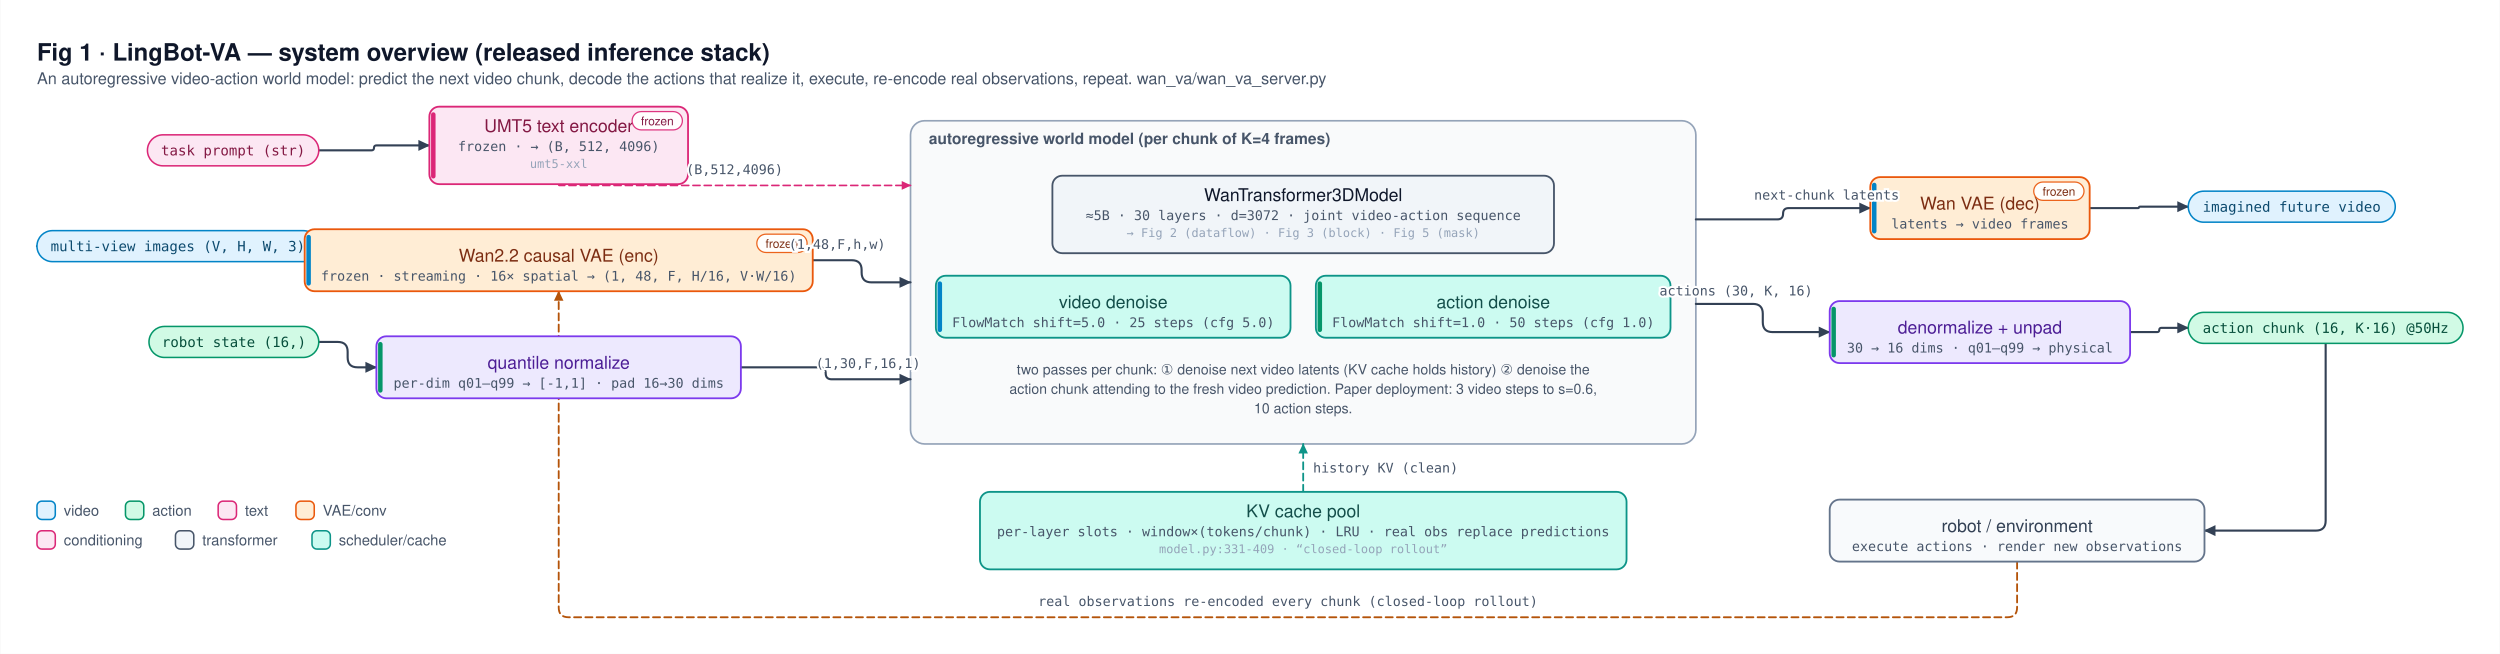
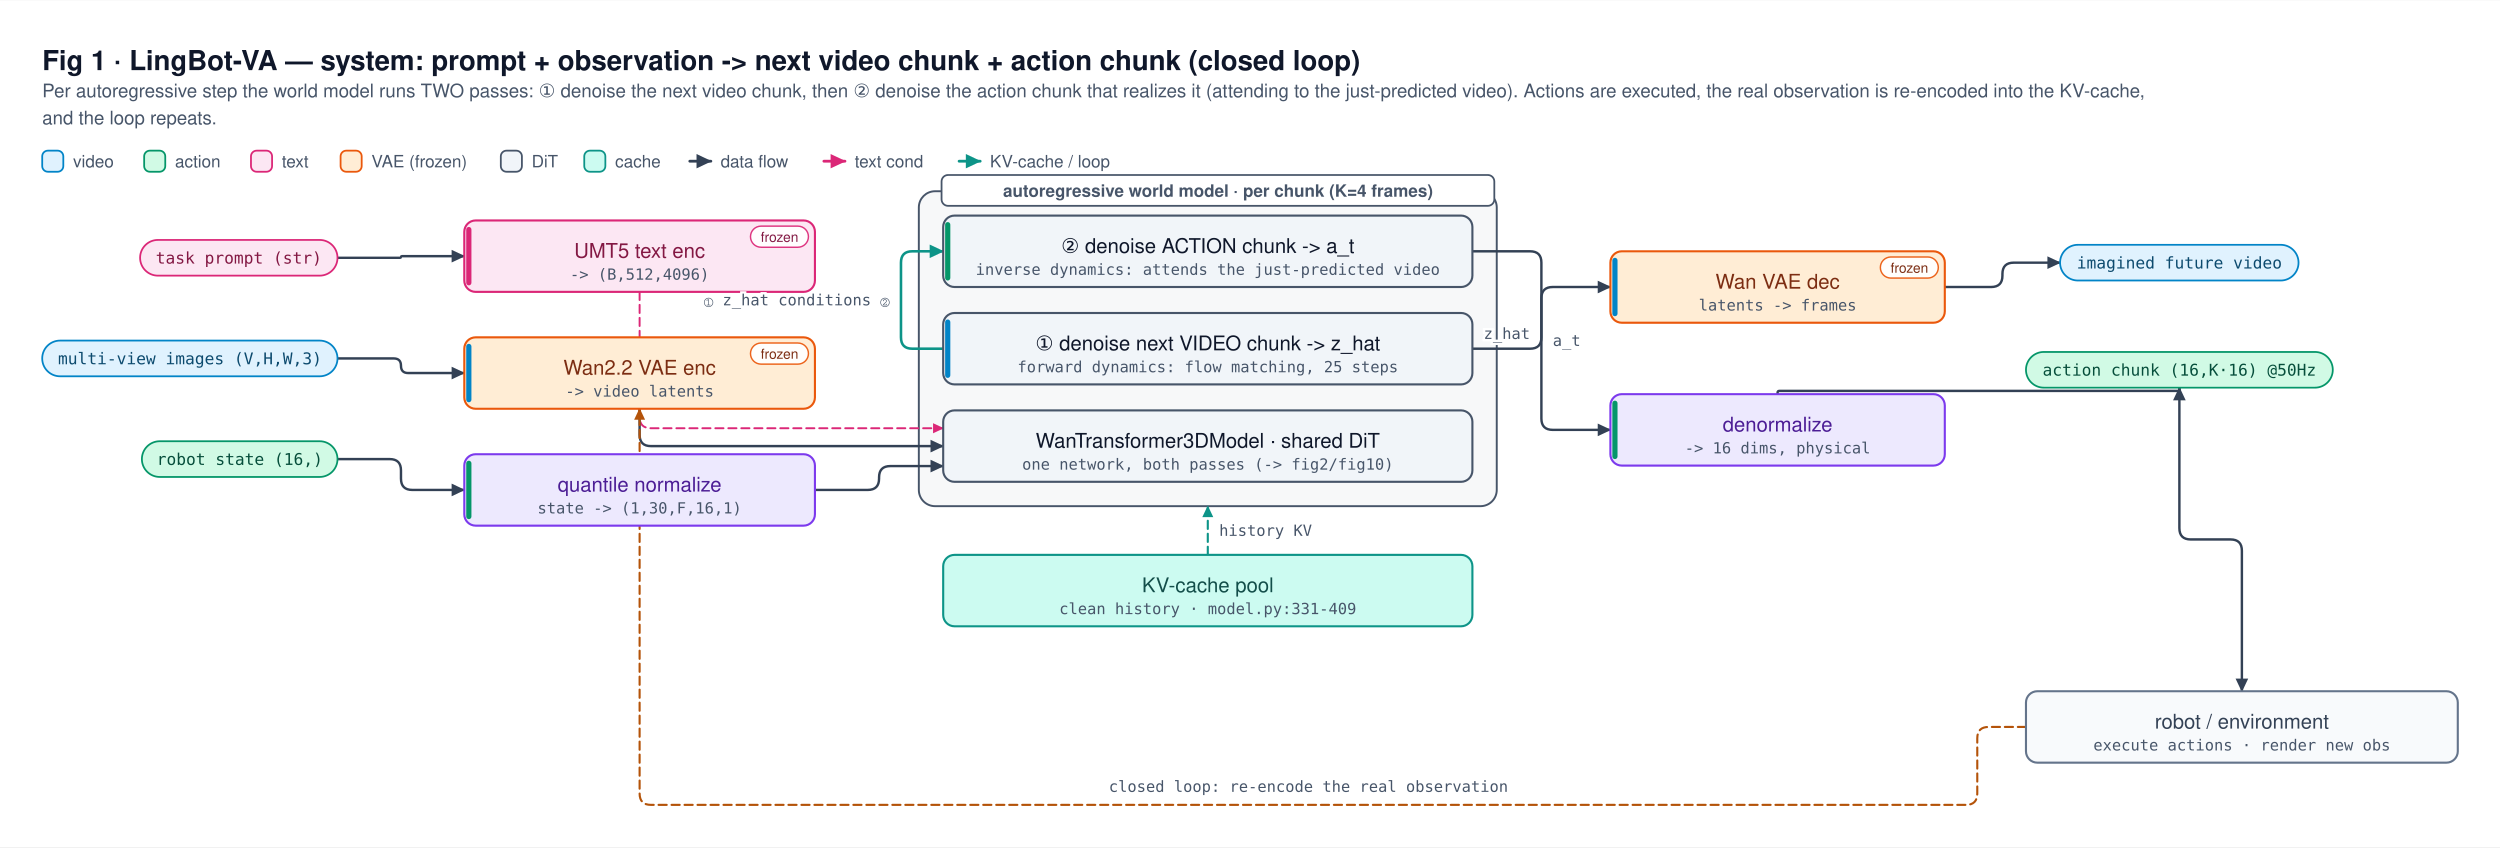
- <svg xmlns="http://www.w3.org/2000/svg" viewBox="14.0 24.3 1773.9 464.1" width="1774" height="464">
+ <svg xmlns="http://www.w3.org/2000/svg" viewBox="34.0 2.4 1540.0 521.6" width="1540" height="522">
  <defs>
    <marker id="arr-334155" viewBox="0 0 10 10" refX="8.5" refY="5" markerWidth="6.5" markerHeight="6.5" orient="auto-start-reverse">
      <path d="M0.5,1 L9,5 L0.5,9 Z" fill="#334155" />
    </marker>
    <marker id="arr-DB2777" viewBox="0 0 10 10" refX="8.5" refY="5" markerWidth="6.5" markerHeight="6.5" orient="auto-start-reverse">
      <path d="M0.5,1 L9,5 L0.5,9 Z" fill="#DB2777" />
    </marker>
    <marker id="arr-0D9488" viewBox="0 0 10 10" refX="8.5" refY="5" markerWidth="6.5" markerHeight="6.5" orient="auto-start-reverse">
      <path d="M0.5,1 L9,5 L0.5,9 Z" fill="#0D9488" />
    </marker>
    <marker id="arr-B45309" viewBox="0 0 10 10" refX="8.5" refY="5" markerWidth="6.5" markerHeight="6.5" orient="auto-start-reverse">
      <path d="M0.5,1 L9,5 L0.5,9 Z" fill="#B45309" />
    </marker>
  </defs>
-   <rect x="14.0" y="24.3" width="1773.9" height="464.1" fill="#FFFFFF" />
+   <rect x="34.0" y="2.4" width="1540.0" height="521.6" fill="#FFFFFF" />
  <g id="frames">
-     <rect x="660.0" y="110.0" width="557.4" height="229.4" rx="10" fill="rgba(148,163,184,0.055)" stroke="#94A3B8" stroke-width="1.2" />
-     <text x="673.0" y="126.5" font-family="Helvetica Neue, Helvetica, Arial, sans-serif" font-size="11.0px" fill="#475569" text-anchor="start" font-weight="600">autoregressive world model (per chunk of K=4 frames)</text>
+     <rect x="600.0" y="120.0" width="356.0" height="194.0" rx="10" fill="rgba(71,85,105,0.04)" stroke="#475569" stroke-width="1.2" />
  </g>
  <g id="edges">
-     <path d="M 240.0,131.0 L 277.5,131.0 Q 279.2,131.0 279.2,129.2 L 279.2,129.2 Q 279.2,127.5 281.0,127.5 L 318.5,127.5" fill="none" stroke="#334155" stroke-width="1.5" stroke-linejoin="round" stroke-linecap="round" marker-end="url(#arr-334155)" />
-     <path d="M 40.0,199.0 L 310.3,199.0 Q 315.3,199.0 315.3,204.0 L 315.3,204.0 Q 315.3,209.0 320.3,209.0 L 590.6,209.0" fill="none" stroke="#334155" stroke-width="1.5" stroke-linejoin="round" stroke-linecap="round" marker-end="url(#arr-334155)" />
-     <path d="M 240.0,267.0 L 253.5,267.0 Q 260.5,267.0 260.5,274.0 L 260.5,278.0 Q 260.5,285.0 267.5,285.0 L 280.9,285.0" fill="none" stroke="#334155" stroke-width="1.5" stroke-linejoin="round" stroke-linecap="round" marker-end="url(#arr-334155)" />
-     <path d="M 410.3,155.0 L 410.3,155.4 Q 410.3,155.9 410.7,155.9 L 660.0,155.9" fill="none" stroke="#DB2777" stroke-width="1.2" stroke-linejoin="round" stroke-linecap="round" stroke-dasharray="5 3" marker-end="url(#arr-DB2777)" />
-     <path d="M 590.6,209.0 L 618.3,209.0 Q 625.3,209.0 625.3,216.0 L 625.3,217.7 Q 625.3,224.7 632.3,224.7 L 660.0,224.7" fill="none" stroke="#334155" stroke-width="1.5" stroke-linejoin="round" stroke-linecap="round" marker-end="url(#arr-334155)" />
-     <path d="M 539.6,285.0 L 595.6,285.0 Q 599.8,285.0 599.8,289.3 L 599.8,289.3 Q 599.8,293.5 604.1,293.5 L 660.0,293.5" fill="none" stroke="#334155" stroke-width="1.5" stroke-linejoin="round" stroke-linecap="round" marker-end="url(#arr-334155)" />
-     <path d="M 938.7,373.4 L 938.7,339.4" fill="none" stroke="#0D9488" stroke-width="1.3" stroke-linejoin="round" stroke-linecap="round" stroke-dasharray="5 3" marker-end="url(#arr-0D9488)" />
-     <path d="M 1217.4,180.0 L 1275.3,180.0 Q 1279.3,180.0 1279.3,176.0 L 1279.3,176.0 Q 1279.3,172.0 1283.3,172.0 L 1341.2,172.0" fill="none" stroke="#334155" stroke-width="1.5" stroke-linejoin="round" stroke-linecap="round" marker-end="url(#arr-334155)" />
-     <path d="M 1217.4,240.0 L 1257.9,240.0 Q 1264.9,240.0 1264.9,247.0 L 1264.9,253.0 Q 1264.9,260.0 1271.9,260.0 L 1312.4,260.0" fill="none" stroke="#334155" stroke-width="1.5" stroke-linejoin="round" stroke-linecap="round" marker-end="url(#arr-334155)" />
-     <path d="M 1496.9,172.0 L 1531.4,172.0 Q 1531.9,172.0 1531.9,171.5 L 1531.9,171.5 Q 1531.9,171.0 1532.4,171.0 L 1566.9,171.0" fill="none" stroke="#334155" stroke-width="1.5" stroke-linejoin="round" stroke-linecap="round" marker-end="url(#arr-334155)" />
-     <path d="M 1525.6,260.0 L 1544.8,260.0 Q 1546.3,260.0 1546.3,258.5 L 1546.3,258.5 Q 1546.3,257.0 1547.8,257.0 L 1566.9,257.0" fill="none" stroke="#334155" stroke-width="1.5" stroke-linejoin="round" stroke-linecap="round" marker-end="url(#arr-334155)" />
-     <path d="M 1664.4,268.0 L 1664.4,393.9 Q 1664.4,400.9 1657.4,400.9 L 1578.4,400.9" fill="none" stroke="#334155" stroke-width="1.5" stroke-linejoin="round" stroke-linecap="round" marker-end="url(#arr-334155)" />
-     <path d="M 1445.4,422.9 L 1445.4,455.4 Q 1445.4,462.4 1438.4,462.4 L 417.3,462.4 Q 410.3,462.4 410.3,455.4 L 410.3,231.0" fill="none" stroke="#B45309" stroke-width="1.3" stroke-linejoin="round" stroke-linecap="round" stroke-dasharray="5 3" marker-end="url(#arr-B45309)" />
+     <path d="M 241.9,161.0 L 280.5,161.0 Q 281.0,161.0 281.0,160.5 L 281.0,160.5 Q 281.0,160.0 281.5,160.0 L 320.0,160.0" fill="none" stroke="#334155" stroke-width="1.5" stroke-linejoin="round" stroke-linecap="round" marker-end="url(#arr-334155)" />
+     <path d="M 241.9,223.0 L 276.5,223.0 Q 281.0,223.0 281.0,227.5 L 281.0,227.5 Q 281.0,232.0 285.5,232.0 L 320.0,232.0" fill="none" stroke="#334155" stroke-width="1.5" stroke-linejoin="round" stroke-linecap="round" marker-end="url(#arr-334155)" />
+     <path d="M 241.9,285.0 L 274.0,285.0 Q 281.0,285.0 281.0,292.0 L 281.0,297.0 Q 281.0,304.0 288.0,304.0 L 320.0,304.0" fill="none" stroke="#334155" stroke-width="1.5" stroke-linejoin="round" stroke-linecap="round" marker-end="url(#arr-334155)" />
+     <path d="M 428.0,182.0 L 428.0,259.0 Q 428.0,266.0 435.0,266.0 L 615.0,266.0" fill="none" stroke="#DB2777" stroke-width="1.2" stroke-linejoin="round" stroke-linecap="round" stroke-dasharray="5 3" marker-end="url(#arr-DB2777)" />
+     <path d="M 428.0,254.0 L 428.0,270.0 Q 428.0,277.0 435.0,277.0 L 615.0,277.0" fill="none" stroke="#334155" stroke-width="1.5" stroke-linejoin="round" stroke-linecap="round" marker-end="url(#arr-334155)" />
+     <path d="M 536.0,304.0 L 568.5,304.0 Q 575.5,304.0 575.5,297.0 L 575.5,296.3 Q 575.5,289.3 582.5,289.3 L 615.0,289.3" fill="none" stroke="#334155" stroke-width="1.5" stroke-linejoin="round" stroke-linecap="round" marker-end="url(#arr-334155)" />
+     <path d="M 615.0,217.0 L 596.0,217.0 Q 589.0,217.0 589.0,210.0 L 589.0,164.0 Q 589.0,157.0 596.0,157.0 L 615.0,157.0" fill="none" stroke="#0D9488" stroke-width="1.6" stroke-linejoin="round" stroke-linecap="round" marker-end="url(#arr-0D9488)" />
+     <path d="M 778.0,344.0 L 778.0,314.0" fill="none" stroke="#0D9488" stroke-width="1.3" stroke-linejoin="round" stroke-linecap="round" stroke-dasharray="5 3" marker-end="url(#arr-0D9488)" />
+     <path d="M 941.0,217.0 L 976.5,217.0 Q 983.5,217.0 983.5,210.0 L 983.5,186.0 Q 983.5,179.0 990.5,179.0 L 1026.0,179.0" fill="none" stroke="#334155" stroke-width="1.5" stroke-linejoin="round" stroke-linecap="round" marker-end="url(#arr-334155)" />
+     <path d="M 941.0,157.0 L 976.5,157.0 Q 983.5,157.0 983.5,164.0 L 983.5,260.0 Q 983.5,267.0 990.5,267.0 L 1026.0,267.0" fill="none" stroke="#334155" stroke-width="1.5" stroke-linejoin="round" stroke-linecap="round" marker-end="url(#arr-334155)" />
+     <path d="M 1232.0,179.0 L 1260.5,179.0 Q 1267.5,179.0 1267.5,172.0 L 1267.5,171.0 Q 1267.5,164.0 1274.5,164.0 L 1303.0,164.0" fill="none" stroke="#334155" stroke-width="1.5" stroke-linejoin="round" stroke-linecap="round" marker-end="url(#arr-334155)" />
+     <path d="M 1129.0,245.0 L 1129.0,244.0 Q 1129.0,243.0 1130.0,243.0 L 1375.5,243.0 Q 1376.5,243.0 1376.5,242.0 L 1376.5,241.0" fill="none" stroke="#334155" stroke-width="1.5" stroke-linejoin="round" stroke-linecap="round" marker-end="url(#arr-334155)" />
+     <path d="M 1376.5,241.0 L 1376.5,327.5 Q 1376.5,334.5 1383.5,334.5 L 1408.0,334.5 Q 1415.0,334.5 1415.0,341.5 L 1415.0,428.0" fill="none" stroke="#334155" stroke-width="1.5" stroke-linejoin="round" stroke-linecap="round" marker-end="url(#arr-334155)" />
+     <path d="M 1282.0,450.0 L 1259.0,450.0 Q 1252.0,450.0 1252.0,457.0 L 1252.0,491.0 Q 1252.0,498.0 1245.0,498.0 L 435.0,498.0 Q 428.0,498.0 428.0,491.0 L 428.0,254.0" fill="none" stroke="#B45309" stroke-width="1.3" stroke-linejoin="round" stroke-linecap="round" stroke-dasharray="5 3" marker-end="url(#arr-B45309)" />
  </g>
  <g id="nodes">
-     <rect x="118.4" y="120.0" width="121.6" height="22.0" rx="11.0" fill="#FCE7F3" stroke="#DB2777" stroke-width="1.1" />
-     <text x="179.2" y="134.6" font-family="SF Mono, Menlo, Consolas, monospace" font-size="10.0px" fill="#831843" text-anchor="middle">task prompt (str)</text>
-     <rect x="40.0" y="188.0" width="200.0" height="22.0" rx="11.0" fill="#E0F2FE" stroke="#0284C7" stroke-width="1.1" />
-     <text x="140.0" y="202.6" font-family="SF Mono, Menlo, Consolas, monospace" font-size="10.0px" fill="#0C4A6E" text-anchor="middle">multi-view images (V, H, W, 3)</text>
-     <rect x="119.5" y="256.0" width="120.5" height="22.0" rx="11.0" fill="#D1FAE5" stroke="#059669" stroke-width="1.1" />
-     <text x="179.8" y="270.6" font-family="SF Mono, Menlo, Consolas, monospace" font-size="10.0px" fill="#064E3B" text-anchor="middle">robot state (16,)</text>
-     <rect x="318.5" y="100.0" width="183.6" height="55.0" rx="7" fill="#FCE7F3" stroke="#DB2777" stroke-width="1.3" />
-     <rect x="319.7" y="104.0" width="3.2" height="47.0" rx="1.6" fill="#DB2777" />
-     <text x="410.3" y="118.0" font-family="Helvetica Neue, Helvetica, Arial, sans-serif" font-size="12.5px" fill="#831843" text-anchor="middle" font-weight="500">UMT5 text encoder</text>
-     <text x="410.3" y="131.5" font-family="SF Mono, Menlo, Consolas, monospace" font-size="9.5px" fill="#475569" text-anchor="middle">frozen · → (B, 512, 4096)</text>
-     <text x="410.3" y="143.5" font-family="SF Mono, Menlo, Consolas, monospace" font-size="8.5px" fill="#94A3B8" text-anchor="middle">umt5-xxl</text>
-     <rect x="230.0" y="187.0" width="360.6" height="44.0" rx="7" fill="#FFEDD5" stroke="#EA580C" stroke-width="1.3" />
-     <rect x="231.2" y="191.0" width="3.2" height="36.0" rx="1.6" fill="#0284C7" />
-     <text x="410.3" y="210.0" font-family="Helvetica Neue, Helvetica, Arial, sans-serif" font-size="12.5px" fill="#7C2D12" text-anchor="middle" font-weight="500">Wan2.2 causal VAE (enc)</text>
-     <text x="410.3" y="223.5" font-family="SF Mono, Menlo, Consolas, monospace" font-size="9.5px" fill="#475569" text-anchor="middle">frozen · streaming · 16× spatial → (1, 48, F, H/16, V·W/16)</text>
-     <rect x="280.9" y="263.0" width="258.7" height="44.0" rx="7" fill="#EDE9FE" stroke="#7C3AED" stroke-width="1.3" />
-     <rect x="282.1" y="267.0" width="3.2" height="36.0" rx="1.6" fill="#059669" />
-     <text x="410.3" y="286.0" font-family="Helvetica Neue, Helvetica, Arial, sans-serif" font-size="12.5px" fill="#4C1D95" text-anchor="middle" font-weight="500">quantile normalize</text>
-     <text x="410.3" y="299.5" font-family="SF Mono, Menlo, Consolas, monospace" font-size="9.5px" fill="#475569" text-anchor="middle">per-dim q01–q99 → [-1,1] · pad 16→30 dims</text>
-     <rect x="760.7" y="149.0" width="356.0" height="55.0" rx="7" fill="#F1F5F9" stroke="#475569" stroke-width="1.3" />
-     <text x="938.7" y="167.0" font-family="Helvetica Neue, Helvetica, Arial, sans-serif" font-size="12.5px" fill="#0F172A" text-anchor="middle" font-weight="500">WanTransformer3DModel</text>
-     <text x="938.7" y="180.5" font-family="SF Mono, Menlo, Consolas, monospace" font-size="9.5px" fill="#475569" text-anchor="middle">≈5B · 30 layers · d=3072 · joint video-action sequence</text>
-     <text x="938.7" y="192.5" font-family="SF Mono, Menlo, Consolas, monospace" font-size="8.5px" fill="#94A3B8" text-anchor="middle">→ Fig 2 (dataflow) · Fig 3 (block) · Fig 5 (mask)</text>
-     <rect x="678.0" y="220.0" width="251.7" height="44.0" rx="7" fill="#CCFBF1" stroke="#0D9488" stroke-width="1.3" />
-     <rect x="679.2" y="224.0" width="3.2" height="36.0" rx="1.6" fill="#0284C7" />
-     <text x="803.9" y="243.0" font-family="Helvetica Neue, Helvetica, Arial, sans-serif" font-size="12.5px" fill="#134E4A" text-anchor="middle" font-weight="500">video denoise</text>
-     <text x="803.9" y="256.5" font-family="SF Mono, Menlo, Consolas, monospace" font-size="9.5px" fill="#475569" text-anchor="middle">FlowMatch shift=5.0 · 25 steps (cfg 5.0)</text>
-     <rect x="947.7" y="220.0" width="251.7" height="44.0" rx="7" fill="#CCFBF1" stroke="#0D9488" stroke-width="1.3" />
-     <rect x="948.9" y="224.0" width="3.2" height="36.0" rx="1.6" fill="#059669" />
-     <text x="1073.6" y="243.0" font-family="Helvetica Neue, Helvetica, Arial, sans-serif" font-size="12.5px" fill="#134E4A" text-anchor="middle" font-weight="500">action denoise</text>
-     <text x="1073.6" y="256.5" font-family="SF Mono, Menlo, Consolas, monospace" font-size="9.5px" fill="#475569" text-anchor="middle">FlowMatch shift=1.0 · 50 steps (cfg 1.0)</text>
-     <text x="938.7" y="290.0" font-family="Helvetica Neue, Helvetica, Arial, sans-serif" font-size="10.0px" fill="#475569" text-anchor="middle">two passes per chunk: ① denoise next video latents (KV cache holds history) ② denoise the</text>
-     <text x="938.7" y="303.8" font-family="Helvetica Neue, Helvetica, Arial, sans-serif" font-size="10.0px" fill="#475569" text-anchor="middle">action chunk attending to the fresh video prediction. Paper deployment: 3 video steps to s=0.6,</text>
-     <text x="938.7" y="317.6" font-family="Helvetica Neue, Helvetica, Arial, sans-serif" font-size="10.0px" fill="#475569" text-anchor="middle">10 action steps.</text>
-     <rect x="709.3" y="373.4" width="458.9" height="55.0" rx="7" fill="#CCFBF1" stroke="#0D9488" stroke-width="1.3" />
-     <text x="938.7" y="391.4" font-family="Helvetica Neue, Helvetica, Arial, sans-serif" font-size="12.5px" fill="#134E4A" text-anchor="middle" font-weight="500">KV cache pool</text>
-     <text x="938.7" y="404.9" font-family="SF Mono, Menlo, Consolas, monospace" font-size="9.5px" fill="#475569" text-anchor="middle">per-layer slots · window×(tokens/chunk) · LRU · real obs replace predictions</text>
-     <text x="938.7" y="416.9" font-family="SF Mono, Menlo, Consolas, monospace" font-size="8.5px" fill="#94A3B8" text-anchor="middle">model.py:331-409 · “closed-loop rollout”</text>
-     <rect x="1341.2" y="150.0" width="155.7" height="44.0" rx="7" fill="#FFEDD5" stroke="#EA580C" stroke-width="1.3" />
-     <rect x="1342.4" y="154.0" width="3.2" height="36.0" rx="1.6" fill="#0284C7" />
-     <text x="1419.0" y="173.0" font-family="Helvetica Neue, Helvetica, Arial, sans-serif" font-size="12.5px" fill="#7C2D12" text-anchor="middle" font-weight="500">Wan VAE (dec)</text>
-     <text x="1419.0" y="186.5" font-family="SF Mono, Menlo, Consolas, monospace" font-size="9.5px" fill="#475569" text-anchor="middle">latents → video frames</text>
-     <rect x="1312.4" y="238.0" width="213.2" height="44.0" rx="7" fill="#EDE9FE" stroke="#7C3AED" stroke-width="1.3" />
-     <rect x="1313.6" y="242.0" width="3.2" height="36.0" rx="1.6" fill="#059669" />
-     <text x="1419.0" y="261.0" font-family="Helvetica Neue, Helvetica, Arial, sans-serif" font-size="12.5px" fill="#4C1D95" text-anchor="middle" font-weight="500">denormalize + unpad</text>
-     <text x="1419.0" y="274.5" font-family="SF Mono, Menlo, Consolas, monospace" font-size="9.5px" fill="#475569" text-anchor="middle">30 → 16 dims · q01–q99 → physical</text>
-     <rect x="1566.9" y="160.0" width="146.9" height="22.0" rx="11.0" fill="#E0F2FE" stroke="#0284C7" stroke-width="1.1" />
-     <text x="1640.3" y="174.6" font-family="SF Mono, Menlo, Consolas, monospace" font-size="10.0px" fill="#0C4A6E" text-anchor="middle">imagined future video</text>
-     <rect x="1566.9" y="246.0" width="195.0" height="22.0" rx="11.0" fill="#D1FAE5" stroke="#059669" stroke-width="1.1" />
-     <text x="1664.4" y="260.6" font-family="SF Mono, Menlo, Consolas, monospace" font-size="10.0px" fill="#064E3B" text-anchor="middle">action chunk (16, K·16) @50Hz</text>
-     <rect x="1312.4" y="378.9" width="266.0" height="44.0" rx="7" fill="#F8FAFC" stroke="#64748B" stroke-width="1.3" />
-     <text x="1445.4" y="401.9" font-family="Helvetica Neue, Helvetica, Arial, sans-serif" font-size="12.5px" fill="#334155" text-anchor="middle" font-weight="500">robot / environment</text>
-     <text x="1445.4" y="415.4" font-family="SF Mono, Menlo, Consolas, monospace" font-size="9.5px" fill="#475569" text-anchor="middle">execute actions · render new observations</text>
-     <rect x="40.0" y="380.0" width="13.0" height="13.0" rx="3.5" fill="#E0F2FE" stroke="#0284C7" stroke-width="1.1" />
-     <text x="59.0" y="390.3" font-family="Helvetica Neue, Helvetica, Arial, sans-serif" font-size="10.5px" fill="#475569" text-anchor="start">video</text>
-     <rect x="102.8" y="380.0" width="13.0" height="13.0" rx="3.5" fill="#D1FAE5" stroke="#059669" stroke-width="1.1" />
-     <text x="121.8" y="390.3" font-family="Helvetica Neue, Helvetica, Arial, sans-serif" font-size="10.5px" fill="#475569" text-anchor="start">action</text>
-     <rect x="168.6" y="380.0" width="13.0" height="13.0" rx="3.5" fill="#FCE7F3" stroke="#DB2777" stroke-width="1.1" />
-     <text x="187.6" y="390.3" font-family="Helvetica Neue, Helvetica, Arial, sans-serif" font-size="10.5px" fill="#475569" text-anchor="start">text</text>
-     <rect x="223.8" y="380.0" width="13.0" height="13.0" rx="3.5" fill="#FFEDD5" stroke="#EA580C" stroke-width="1.1" />
-     <text x="242.8" y="390.3" font-family="Helvetica Neue, Helvetica, Arial, sans-serif" font-size="10.5px" fill="#475569" text-anchor="start">VAE/conv</text>
-     <rect x="40.0" y="401.0" width="13.0" height="13.0" rx="3.5" fill="#FCE7F3" stroke="#DB2777" stroke-width="1.1" />
-     <text x="59.0" y="411.3" font-family="Helvetica Neue, Helvetica, Arial, sans-serif" font-size="10.5px" fill="#475569" text-anchor="start">conditioning</text>
-     <rect x="138.3" y="401.0" width="13.0" height="13.0" rx="3.5" fill="#F1F5F9" stroke="#475569" stroke-width="1.1" />
-     <text x="157.3" y="411.3" font-family="Helvetica Neue, Helvetica, Arial, sans-serif" font-size="10.5px" fill="#475569" text-anchor="start">transformer</text>
-     <rect x="235.2" y="401.0" width="13.0" height="13.0" rx="3.5" fill="#CCFBF1" stroke="#0D9488" stroke-width="1.1" />
-     <text x="254.2" y="411.3" font-family="Helvetica Neue, Helvetica, Arial, sans-serif" font-size="10.5px" fill="#475569" text-anchor="start">scheduler/cache</text>
+     <rect x="120.3" y="150.0" width="121.6" height="22.0" rx="11.0" fill="#FCE7F3" stroke="#DB2777" stroke-width="1.1" />
+     <text x="181.1" y="164.6" font-family="SF Mono, Menlo, Consolas, monospace" font-size="10.0px" fill="#831843" text-anchor="middle">task prompt (str)</text>
+     <rect x="60.0" y="212.0" width="181.9" height="22.0" rx="11.0" fill="#E0F2FE" stroke="#0284C7" stroke-width="1.1" />
+     <text x="151.0" y="226.6" font-family="SF Mono, Menlo, Consolas, monospace" font-size="10.0px" fill="#0C4A6E" text-anchor="middle">multi-view images (V,H,W,3)</text>
+     <rect x="121.4" y="274.0" width="120.5" height="22.0" rx="11.0" fill="#D1FAE5" stroke="#059669" stroke-width="1.1" />
+     <text x="181.7" y="288.6" font-family="SF Mono, Menlo, Consolas, monospace" font-size="10.0px" fill="#064E3B" text-anchor="middle">robot state (16,)</text>
+     <rect x="320.0" y="138.0" width="216.0" height="44.0" rx="7" fill="#FCE7F3" stroke="#DB2777" stroke-width="1.3" />
+     <rect x="321.2" y="142.0" width="3.2" height="36.0" rx="1.6" fill="#DB2777" />
+     <text x="428.0" y="161.0" font-family="Helvetica Neue, Helvetica, Arial, sans-serif" font-size="12.5px" fill="#831843" text-anchor="middle" font-weight="500">UMT5 text enc</text>
+     <text x="428.0" y="174.5" font-family="SF Mono, Menlo, Consolas, monospace" font-size="9.5px" fill="#475569" text-anchor="middle">-&gt; (B,512,4096)</text>
+     <rect x="320.0" y="210.0" width="216.0" height="44.0" rx="7" fill="#FFEDD5" stroke="#EA580C" stroke-width="1.3" />
+     <rect x="321.2" y="214.0" width="3.2" height="36.0" rx="1.6" fill="#0284C7" />
+     <text x="428.0" y="233.0" font-family="Helvetica Neue, Helvetica, Arial, sans-serif" font-size="12.5px" fill="#7C2D12" text-anchor="middle" font-weight="500">Wan2.2 VAE enc</text>
+     <text x="428.0" y="246.5" font-family="SF Mono, Menlo, Consolas, monospace" font-size="9.5px" fill="#475569" text-anchor="middle">-&gt; video latents</text>
+     <rect x="320.0" y="282.0" width="216.0" height="44.0" rx="7" fill="#EDE9FE" stroke="#7C3AED" stroke-width="1.3" />
+     <rect x="321.2" y="286.0" width="3.2" height="36.0" rx="1.6" fill="#059669" />
+     <text x="428.0" y="305.0" font-family="Helvetica Neue, Helvetica, Arial, sans-serif" font-size="12.5px" fill="#4C1D95" text-anchor="middle" font-weight="500">quantile normalize</text>
+     <text x="428.0" y="318.5" font-family="SF Mono, Menlo, Consolas, monospace" font-size="9.5px" fill="#475569" text-anchor="middle">state -&gt; (1,30,F,16,1)</text>
+     <rect x="615.0" y="135.0" width="326.0" height="44.0" rx="7" fill="#F1F5F9" stroke="#475569" stroke-width="1.3" />
+     <rect x="616.2" y="139.0" width="3.2" height="36.0" rx="1.6" fill="#059669" />
+     <text x="778.0" y="158.0" font-family="Helvetica Neue, Helvetica, Arial, sans-serif" font-size="12.5px" fill="#0F172A" text-anchor="middle" font-weight="500">② denoise ACTION chunk -&gt; a_t</text>
+     <text x="778.0" y="171.5" font-family="SF Mono, Menlo, Consolas, monospace" font-size="9.5px" fill="#475569" text-anchor="middle">inverse dynamics: attends the just-predicted video</text>
+     <rect x="615.0" y="195.0" width="326.0" height="44.0" rx="7" fill="#F1F5F9" stroke="#475569" stroke-width="1.3" />
+     <rect x="616.2" y="199.0" width="3.2" height="36.0" rx="1.6" fill="#0284C7" />
+     <text x="778.0" y="218.0" font-family="Helvetica Neue, Helvetica, Arial, sans-serif" font-size="12.5px" fill="#0F172A" text-anchor="middle" font-weight="500">① denoise next VIDEO chunk -&gt; z_hat</text>
+     <text x="778.0" y="231.5" font-family="SF Mono, Menlo, Consolas, monospace" font-size="9.5px" fill="#475569" text-anchor="middle">forward dynamics: flow matching, 25 steps</text>
+     <rect x="615.0" y="255.0" width="326.0" height="44.0" rx="7" fill="#F1F5F9" stroke="#475569" stroke-width="1.3" />
+     <text x="778.0" y="278.0" font-family="Helvetica Neue, Helvetica, Arial, sans-serif" font-size="12.5px" fill="#0F172A" text-anchor="middle" font-weight="500">WanTransformer3DModel  ·  shared DiT</text>
+     <text x="778.0" y="291.5" font-family="SF Mono, Menlo, Consolas, monospace" font-size="9.5px" fill="#475569" text-anchor="middle">one network, both passes  (-&gt; fig2/fig10)</text>
+     <rect x="615.0" y="344.0" width="326.0" height="44.0" rx="7" fill="#CCFBF1" stroke="#0D9488" stroke-width="1.3" />
+     <text x="778.0" y="367.0" font-family="Helvetica Neue, Helvetica, Arial, sans-serif" font-size="12.5px" fill="#134E4A" text-anchor="middle" font-weight="500">KV-cache pool</text>
+     <text x="778.0" y="380.5" font-family="SF Mono, Menlo, Consolas, monospace" font-size="9.5px" fill="#475569" text-anchor="middle">clean history · model.py:331-409</text>
+     <rect x="1026.0" y="157.0" width="206.0" height="44.0" rx="7" fill="#FFEDD5" stroke="#EA580C" stroke-width="1.3" />
+     <rect x="1027.2" y="161.0" width="3.2" height="36.0" rx="1.6" fill="#0284C7" />
+     <text x="1129.0" y="180.0" font-family="Helvetica Neue, Helvetica, Arial, sans-serif" font-size="12.5px" fill="#7C2D12" text-anchor="middle" font-weight="500">Wan VAE dec</text>
+     <text x="1129.0" y="193.5" font-family="SF Mono, Menlo, Consolas, monospace" font-size="9.5px" fill="#475569" text-anchor="middle">latents -&gt; frames</text>
+     <rect x="1026.0" y="245.0" width="206.0" height="44.0" rx="7" fill="#EDE9FE" stroke="#7C3AED" stroke-width="1.3" />
+     <rect x="1027.2" y="249.0" width="3.2" height="36.0" rx="1.6" fill="#059669" />
+     <text x="1129.0" y="268.0" font-family="Helvetica Neue, Helvetica, Arial, sans-serif" font-size="12.5px" fill="#4C1D95" text-anchor="middle" font-weight="500">denormalize</text>
+     <text x="1129.0" y="281.5" font-family="SF Mono, Menlo, Consolas, monospace" font-size="9.5px" fill="#475569" text-anchor="middle">-&gt; 16 dims, physical</text>
+     <rect x="1303.0" y="153.0" width="146.9" height="22.0" rx="11.0" fill="#E0F2FE" stroke="#0284C7" stroke-width="1.1" />
+     <text x="1376.5" y="167.6" font-family="SF Mono, Menlo, Consolas, monospace" font-size="10.0px" fill="#0C4A6E" text-anchor="middle">imagined future video</text>
+     <rect x="1282.0" y="219.0" width="189.0" height="22.0" rx="11.0" fill="#D1FAE5" stroke="#059669" stroke-width="1.1" />
+     <text x="1376.5" y="233.6" font-family="SF Mono, Menlo, Consolas, monospace" font-size="10.0px" fill="#064E3B" text-anchor="middle">action chunk (16,K·16) @50Hz</text>
+     <rect x="1282.0" y="428.0" width="266.0" height="44.0" rx="7" fill="#F8FAFC" stroke="#64748B" stroke-width="1.3" />
+     <text x="1415.0" y="451.0" font-family="Helvetica Neue, Helvetica, Arial, sans-serif" font-size="12.5px" fill="#334155" text-anchor="middle" font-weight="500">robot / environment</text>
+     <text x="1415.0" y="464.5" font-family="SF Mono, Menlo, Consolas, monospace" font-size="9.5px" fill="#475569" text-anchor="middle">execute actions · render new obs</text>
+     <rect x="60.0" y="95.0" width="13.0" height="13.0" rx="3.5" fill="#E0F2FE" stroke="#0284C7" stroke-width="1.1" />
+     <text x="79.0" y="105.3" font-family="Helvetica Neue, Helvetica, Arial, sans-serif" font-size="10.5px" fill="#475569" text-anchor="start">video</text>
+     <rect x="122.8" y="95.0" width="13.0" height="13.0" rx="3.5" fill="#D1FAE5" stroke="#059669" stroke-width="1.1" />
+     <text x="141.8" y="105.3" font-family="Helvetica Neue, Helvetica, Arial, sans-serif" font-size="10.5px" fill="#475569" text-anchor="start">action</text>
+     <rect x="188.6" y="95.0" width="13.0" height="13.0" rx="3.5" fill="#FCE7F3" stroke="#DB2777" stroke-width="1.1" />
+     <text x="207.6" y="105.3" font-family="Helvetica Neue, Helvetica, Arial, sans-serif" font-size="10.5px" fill="#475569" text-anchor="start">text</text>
+     <rect x="243.8" y="95.0" width="13.0" height="13.0" rx="3.5" fill="#FFEDD5" stroke="#EA580C" stroke-width="1.1" />
+     <text x="262.8" y="105.3" font-family="Helvetica Neue, Helvetica, Arial, sans-serif" font-size="10.5px" fill="#475569" text-anchor="start">VAE (frozen)</text>
+     <rect x="342.5" y="95.0" width="13.0" height="13.0" rx="3.5" fill="#F1F5F9" stroke="#475569" stroke-width="1.1" />
+     <text x="361.5" y="105.3" font-family="Helvetica Neue, Helvetica, Arial, sans-serif" font-size="10.5px" fill="#475569" text-anchor="start">DiT</text>
+     <rect x="393.9" y="95.0" width="13.0" height="13.0" rx="3.5" fill="#CCFBF1" stroke="#0D9488" stroke-width="1.1" />
+     <text x="412.9" y="105.3" font-family="Helvetica Neue, Helvetica, Arial, sans-serif" font-size="10.5px" fill="#475569" text-anchor="start">cache</text>
+     <path d="M 458.9,101.5 L 471.9,101.5" fill="none" stroke="#334155" stroke-width="1.7" stroke-linejoin="round" stroke-linecap="round" marker-end="url(#arr-334155)" />
+     <text x="477.9" y="105.3" font-family="Helvetica Neue, Helvetica, Arial, sans-serif" font-size="10.5px" fill="#475569" text-anchor="start">data flow</text>
+     <path d="M 541.5,101.5 L 554.5,101.5" fill="none" stroke="#DB2777" stroke-width="1.7" stroke-linejoin="round" stroke-linecap="round" stroke-dasharray="5 3" marker-end="url(#arr-DB2777)" />
+     <text x="560.5" y="105.3" font-family="Helvetica Neue, Helvetica, Arial, sans-serif" font-size="10.5px" fill="#475569" text-anchor="start">text cond</text>
+     <path d="M 624.8,101.5 L 637.8,101.5" fill="none" stroke="#0D9488" stroke-width="1.7" stroke-linejoin="round" stroke-linecap="round" stroke-dasharray="5 3" marker-end="url(#arr-0D9488)" />
+     <text x="643.8" y="105.3" font-family="Helvetica Neue, Helvetica, Arial, sans-serif" font-size="10.5px" fill="#475569" text-anchor="start">KV-cache / loop</text>
  </g>
  <g id="labels">
-     <rect x="462.4" y="103.5" width="35.7" height="13.0" rx="6.5" fill="#FFFFFF" stroke="#DB2777" stroke-width="0.9" opacity="0.92" />
-     <text x="480.3" y="113.2" font-family="Helvetica Neue, Helvetica, Arial, sans-serif" font-size="8.5px" fill="#831843" text-anchor="middle" font-weight="500">frozen</text>
-     <rect x="550.9" y="190.5" width="35.7" height="13.0" rx="6.5" fill="#FFFFFF" stroke="#EA580C" stroke-width="0.9" opacity="0.92" />
-     <text x="568.7" y="200.2" font-family="Helvetica Neue, Helvetica, Arial, sans-serif" font-size="8.5px" fill="#7C2D12" text-anchor="middle" font-weight="500">frozen</text>
-     <text x="535.1" y="147.9" font-family="SF Mono, Menlo, Consolas, monospace" font-size="9.5px" fill="#475569" text-anchor="middle" paint-order="stroke" stroke="#FFFFFF" stroke-width="3px">(B,512,4096)</text>
-     <text x="607.9" y="201.0" font-family="SF Mono, Menlo, Consolas, monospace" font-size="9.5px" fill="#475569" text-anchor="middle" paint-order="stroke" stroke="#FFFFFF" stroke-width="3px">(1,48,F,h,w)</text>
-     <text x="629.9" y="285.5" font-family="SF Mono, Menlo, Consolas, monospace" font-size="9.5px" fill="#475569" text-anchor="middle" paint-order="stroke" stroke="#FFFFFF" stroke-width="3px">(1,30,F,16,1)</text>
-     <text x="945.7" y="359.7" font-family="SF Mono, Menlo, Consolas, monospace" font-size="9.5px" fill="#475569" text-anchor="start" paint-order="stroke" stroke="#FFFFFF" stroke-width="3px">history KV (clean)</text>
-     <rect x="1457.2" y="153.5" width="35.7" height="13.0" rx="6.5" fill="#FFFFFF" stroke="#EA580C" stroke-width="0.9" opacity="0.92" />
-     <text x="1475.1" y="163.2" font-family="Helvetica Neue, Helvetica, Arial, sans-serif" font-size="8.5px" fill="#7C2D12" text-anchor="middle" font-weight="500">frozen</text>
-     <text x="1310.2" y="166.0" font-family="SF Mono, Menlo, Consolas, monospace" font-size="9.5px" fill="#475569" text-anchor="middle" paint-order="stroke" stroke="#FFFFFF" stroke-width="3px">next-chunk latents</text>
-     <text x="1245.9" y="234.0" font-family="SF Mono, Menlo, Consolas, monospace" font-size="9.5px" fill="#475569" text-anchor="middle" paint-order="stroke" stroke="#FFFFFF" stroke-width="3px">actions (30, K, 16)</text>
-     <text x="927.9" y="454.4" font-family="SF Mono, Menlo, Consolas, monospace" font-size="9.5px" fill="#475569" text-anchor="middle" paint-order="stroke" stroke="#FFFFFF" stroke-width="3px">real observations re-encoded every chunk (closed-loop rollout)</text>
-     <text x="40.0" y="84.0" font-family="Helvetica Neue, Helvetica, Arial, sans-serif" font-size="11.5px" fill="#475569" text-anchor="start">An autoregressive video-action world model: predict the next video chunk, decode the actions that realize it, execute, re-encode real observations, repeat. wan_va/wan_va_server.py</text>
-     <text x="40.0" y="67.3" font-family="Helvetica Neue, Helvetica, Arial, sans-serif" font-size="17px" fill="#0F172A" text-anchor="start" font-weight="600">Fig 1 · LingBot-VA — system overview (released inference stack)</text>
+     <rect x="496.3" y="141.5" width="35.7" height="13.0" rx="6.5" fill="#FFFFFF" stroke="#DB2777" stroke-width="0.9" opacity="0.92" />
+     <text x="514.2" y="151.2" font-family="Helvetica Neue, Helvetica, Arial, sans-serif" font-size="8.5px" fill="#831843" text-anchor="middle" font-weight="500">frozen</text>
+     <rect x="496.3" y="213.5" width="35.7" height="13.0" rx="6.5" fill="#FFFFFF" stroke="#EA580C" stroke-width="0.9" opacity="0.92" />
+     <text x="514.2" y="223.2" font-family="Helvetica Neue, Helvetica, Arial, sans-serif" font-size="8.5px" fill="#7C2D12" text-anchor="middle" font-weight="500">frozen</text>
+     <rect x="614.0" y="110.0" width="340.5" height="19.0" rx="4" fill="#FFFFFF" stroke="#475569" stroke-width="1.1" />
+     <text x="784.3" y="123.4" font-family="Helvetica Neue, Helvetica, Arial, sans-serif" font-size="10.5px" fill="#475569" text-anchor="middle" font-weight="600">autoregressive world model  ·  per chunk (K=4 frames)</text>
+     <text x="582.0" y="190.3" font-family="SF Mono, Menlo, Consolas, monospace" font-size="9.5px" fill="#475569" text-anchor="end" paint-order="stroke" stroke="#FFFFFF" stroke-width="3px">① z_hat conditions ②</text>
+     <text x="785.0" y="332.3" font-family="SF Mono, Menlo, Consolas, monospace" font-size="9.5px" fill="#475569" text-anchor="start" paint-order="stroke" stroke="#FFFFFF" stroke-width="3px">history KV</text>
+     <rect x="1192.3" y="160.5" width="35.7" height="13.0" rx="6.5" fill="#FFFFFF" stroke="#EA580C" stroke-width="0.9" opacity="0.92" />
+     <text x="1210.2" y="170.2" font-family="Helvetica Neue, Helvetica, Arial, sans-serif" font-size="8.5px" fill="#7C2D12" text-anchor="middle" font-weight="500">frozen</text>
+     <text x="962.2" y="211.0" font-family="SF Mono, Menlo, Consolas, monospace" font-size="9.5px" fill="#475569" text-anchor="middle" paint-order="stroke" stroke="#FFFFFF" stroke-width="3px">z_hat</text>
+     <text x="990.5" y="215.3" font-family="SF Mono, Menlo, Consolas, monospace" font-size="9.5px" fill="#475569" text-anchor="start" paint-order="stroke" stroke="#FFFFFF" stroke-width="3px">a_t</text>
+     <text x="840.0" y="490.0" font-family="SF Mono, Menlo, Consolas, monospace" font-size="9.5px" fill="#475569" text-anchor="middle" paint-order="stroke" stroke="#FFFFFF" stroke-width="3px">closed loop: re-encode the real observation</text>
+     <text x="60.0" y="78.8" font-family="Helvetica Neue, Helvetica, Arial, sans-serif" font-size="11.5px" fill="#475569" text-anchor="start">and the loop repeats.</text>
+     <text x="60.0" y="62.1" font-family="Helvetica Neue, Helvetica, Arial, sans-serif" font-size="11.5px" fill="#475569" text-anchor="start">Per autoregressive step the world model runs TWO passes: ① denoise the next video chunk, then ② denoise the action chunk that realizes it (attending to the just-predicted video). Actions are executed, the real observation is re-encoded into the KV-cache,</text>
+     <text x="60.0" y="45.4" font-family="Helvetica Neue, Helvetica, Arial, sans-serif" font-size="17px" fill="#0F172A" text-anchor="start" font-weight="600">Fig 1 · LingBot-VA — system: prompt + observation  -&gt;  next video chunk + action chunk  (closed loop)</text>
  </g>
</svg>
